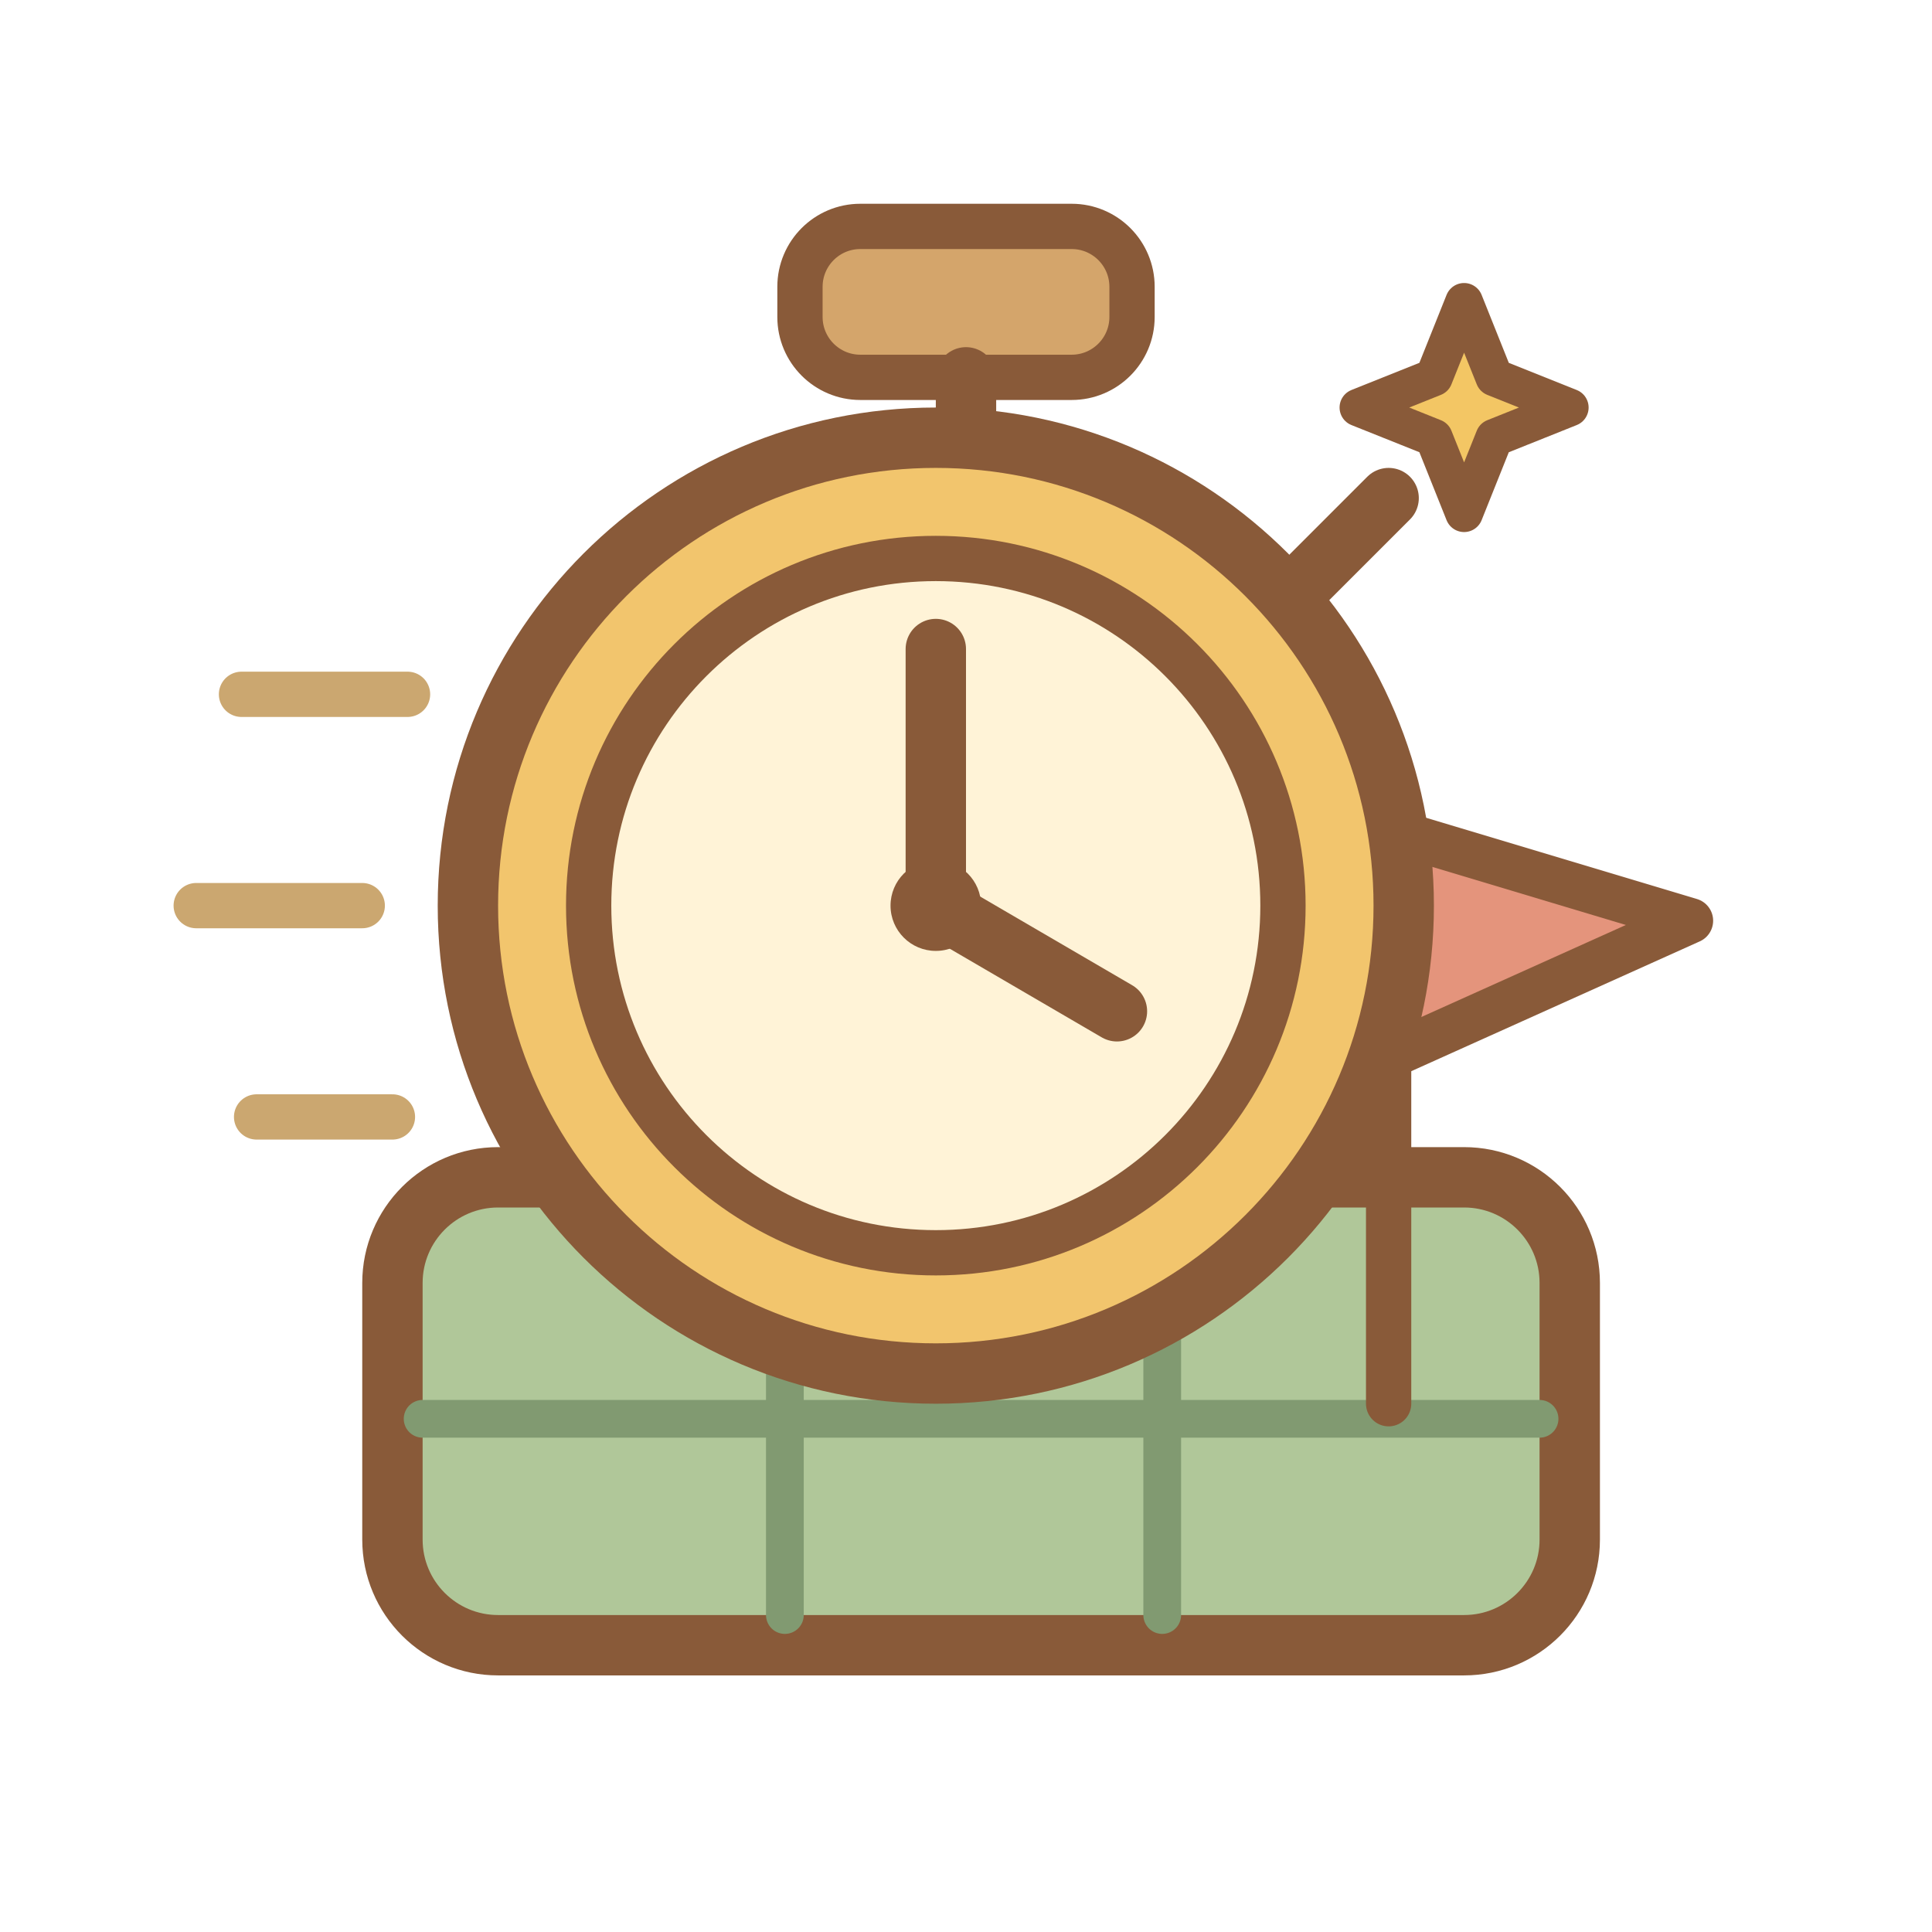
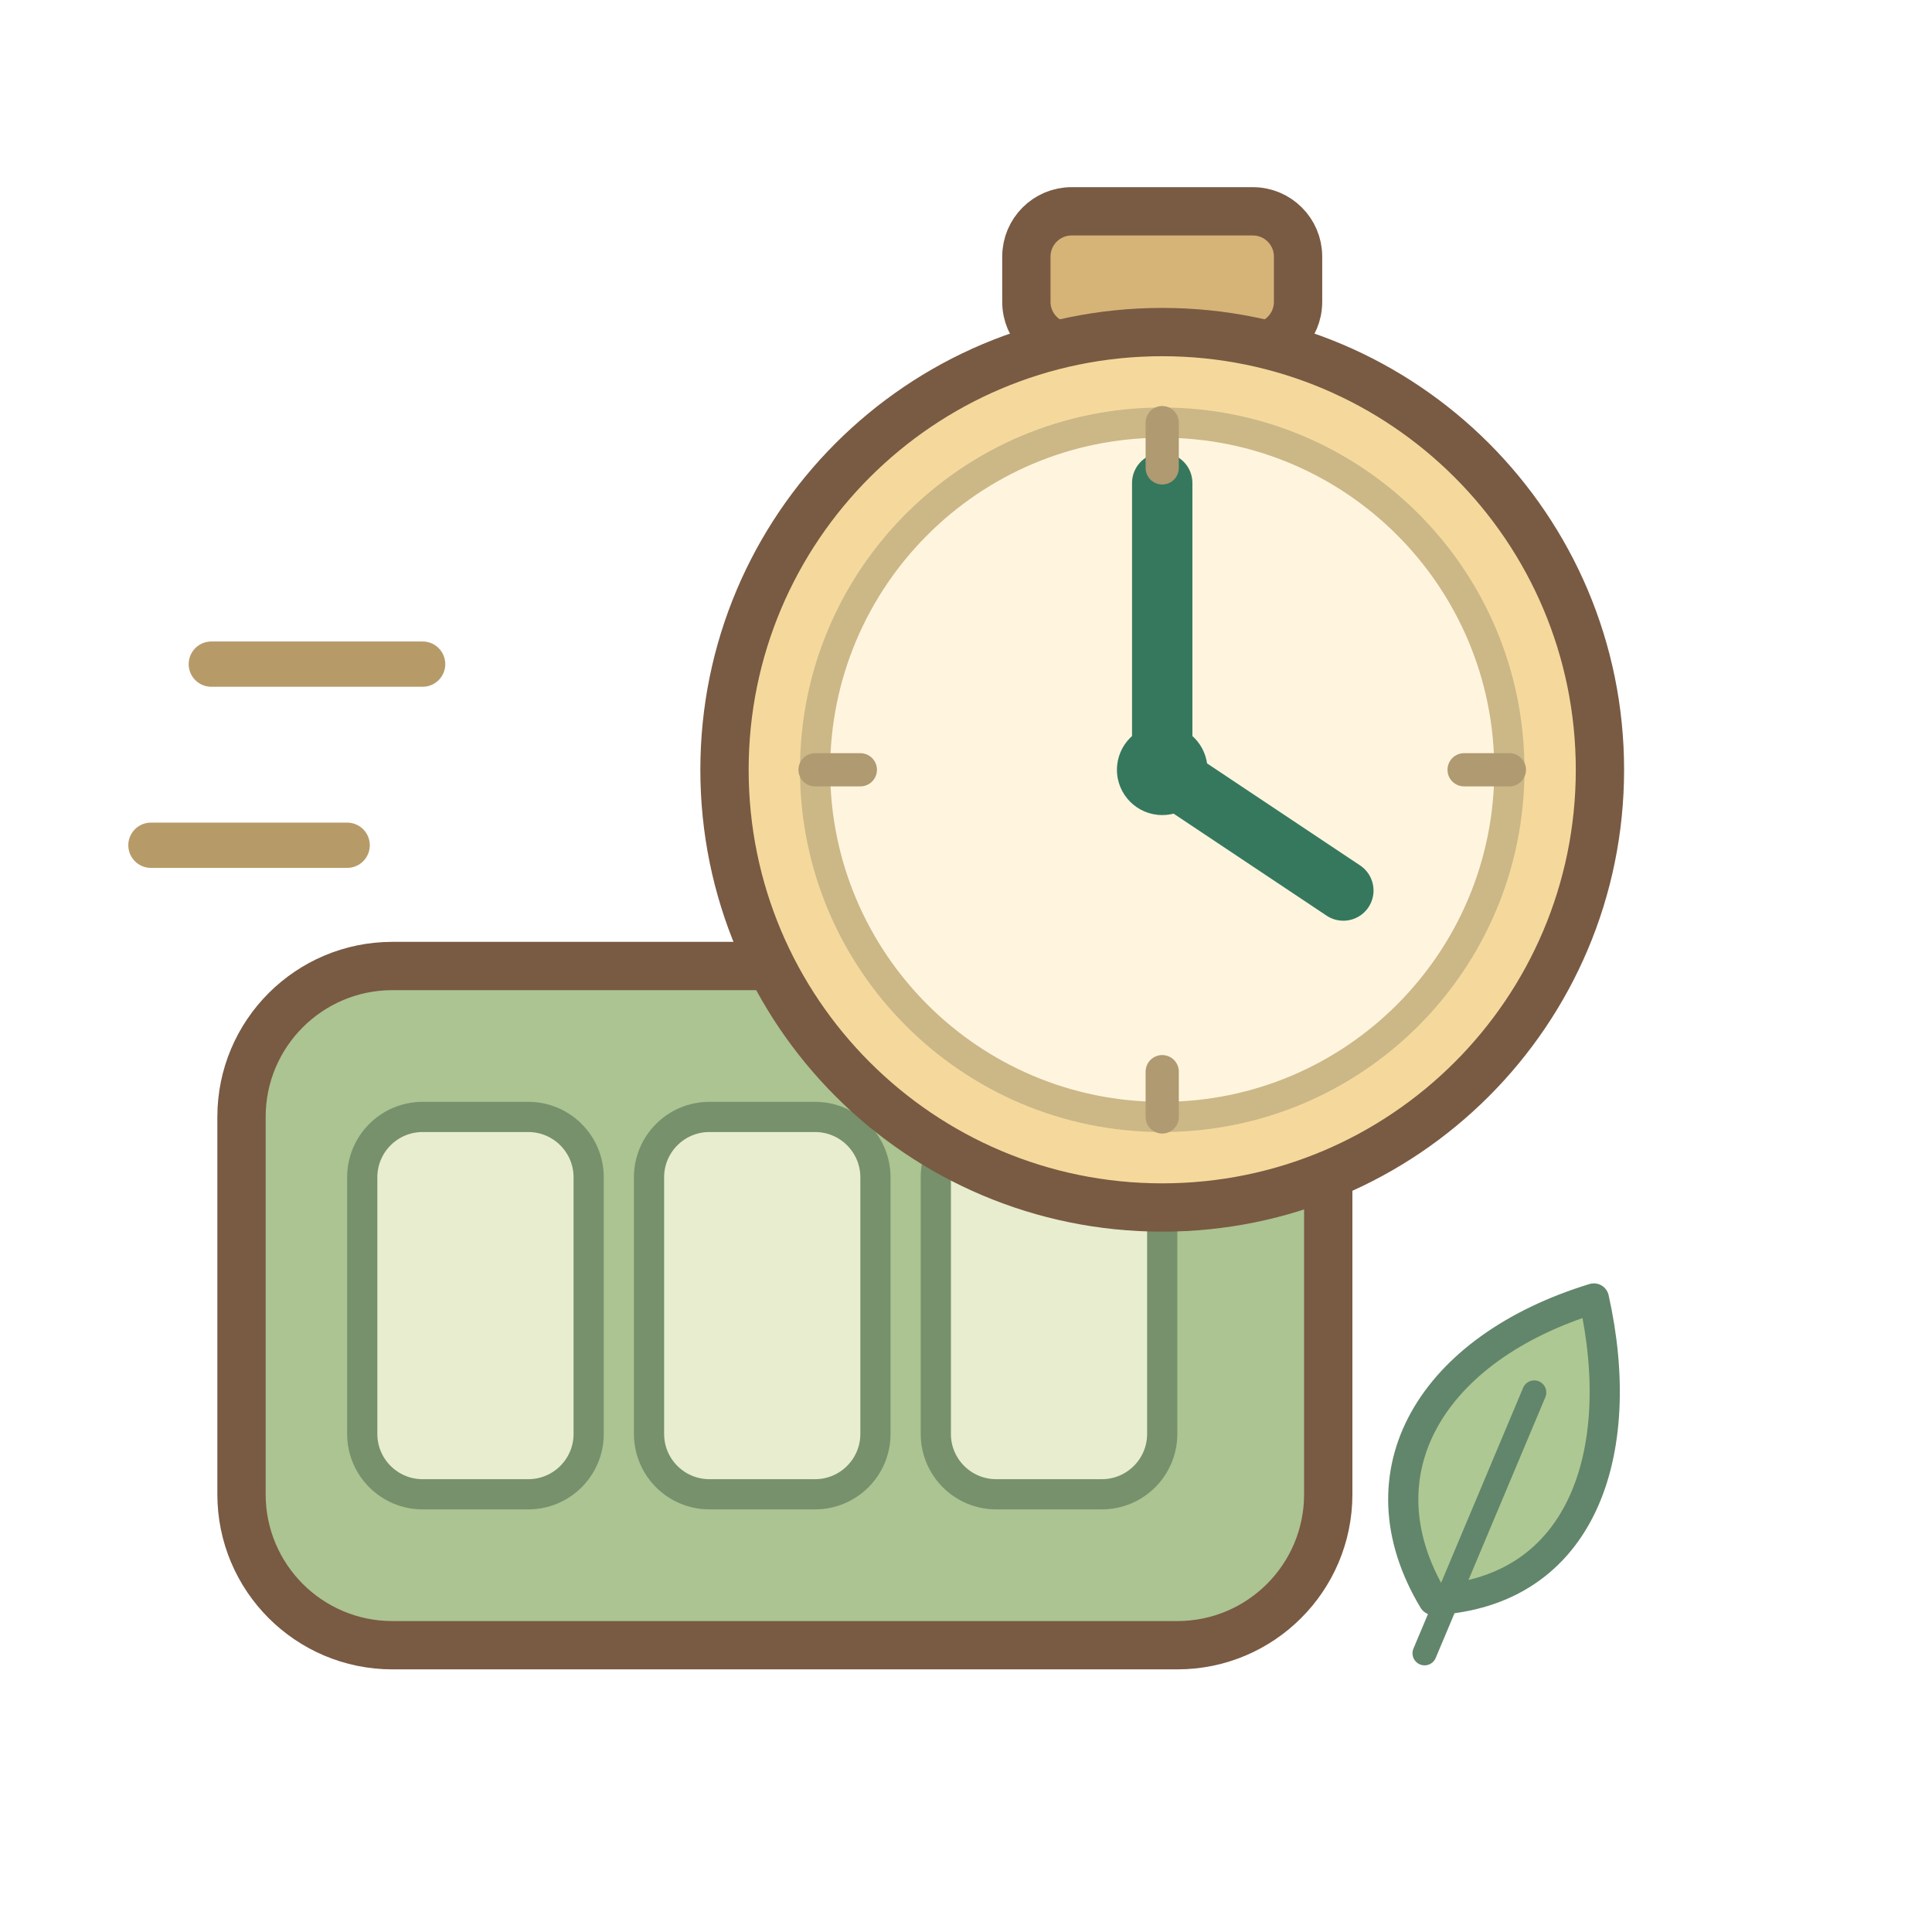
<svg xmlns="http://www.w3.org/2000/svg" width="128" height="128" viewBox="0 0 128 128">
-   <g stroke="#895A39" stroke-width="4" stroke-linecap="round" stroke-linejoin="round">
-     <rect x="26" y="78" width="78" height="31" rx="7" fill="#B0C799" />
-     <path d="M52 80v27m25-27v27M28 94h74" fill="none" stroke="#819A71" stroke-width="2.5" />
-     <path d="M92 93V55l20 6-20 9" fill="#E4947C" stroke-width="3" />
-     <rect x="53" y="15" width="22" height="10" rx="4" fill="#D4A56B" stroke-width="3" />
-     <path d="M64 25v7m22 7 6-6" fill="none" />
-     <circle cx="62" cy="60" r="31" fill="#F2C56D" />
-     <circle cx="62" cy="60" r="23" fill="#FFF3D7" stroke-width="3" />
-     <path d="M62 43v17l12 7" fill="none" />
-     <circle cx="62" cy="60" r="3" fill="#895A39" stroke="none" />
-     <path d="M27 46H16m8 14H13m13 14h-9" fill="none" stroke="#CBA770" stroke-width="3" />
-     <path d="m97 20 2 5 5 2-5 2-2 5-2-5-5-2 5-2z" fill="#F3C664" stroke-width="2.5" />
+   <g stroke="#795A43" stroke-width="3.2" stroke-linecap="round" stroke-linejoin="round">
+     <rect x="16" y="64" width="72" height="45" rx="10" fill="#ACC392" />
+     <rect x="24" y="74" width="15" height="25" rx="4" fill="#E8EDCF" stroke="#76916C" stroke-width="2" />
+     <rect x="43" y="74" width="15" height="25" rx="4" fill="#E8EDCF" stroke="#76916C" stroke-width="2" />
+     <rect x="62" y="74" width="15" height="25" rx="4" fill="#E8EDCF" stroke="#76916C" stroke-width="2" />
+     <path d="M14 44H28M10 56H23" fill="none" stroke="#B69B69" stroke-width="3" />
+     <rect x="68" y="14" width="18" height="9" rx="3" fill="#D6B478" />
+     <circle cx="77" cy="51" r="29" fill="#F5D99C" />
+     <circle cx="77" cy="51" r="23" fill="#FFF5DE" stroke="#CCB787" stroke-width="2" />
+     <path d="M77 32V51L89 59" fill="none" stroke="#35785E" stroke-width="4" />
+     <circle cx="77" cy="51" r="3" fill="#35785E" stroke="none" />
+     <path d="M77 28V31M97 51H100M77 71V74M54 51H57" fill="none" stroke="#AF9A71" stroke-width="2.2" />
+     <g transform="translate(91 93) rotate(-17) scale(0.8)">
+       <path d="M0 17C-3 5 6-3 20-3C19 10 12 20 0 17Z" fill="#ADC892" stroke="#62866B" stroke-width="2.5" />
+       <path d="M-2 21L13 3" fill="none" stroke="#62866B" stroke-width="2" />
+     </g>
  </g>
</svg>
